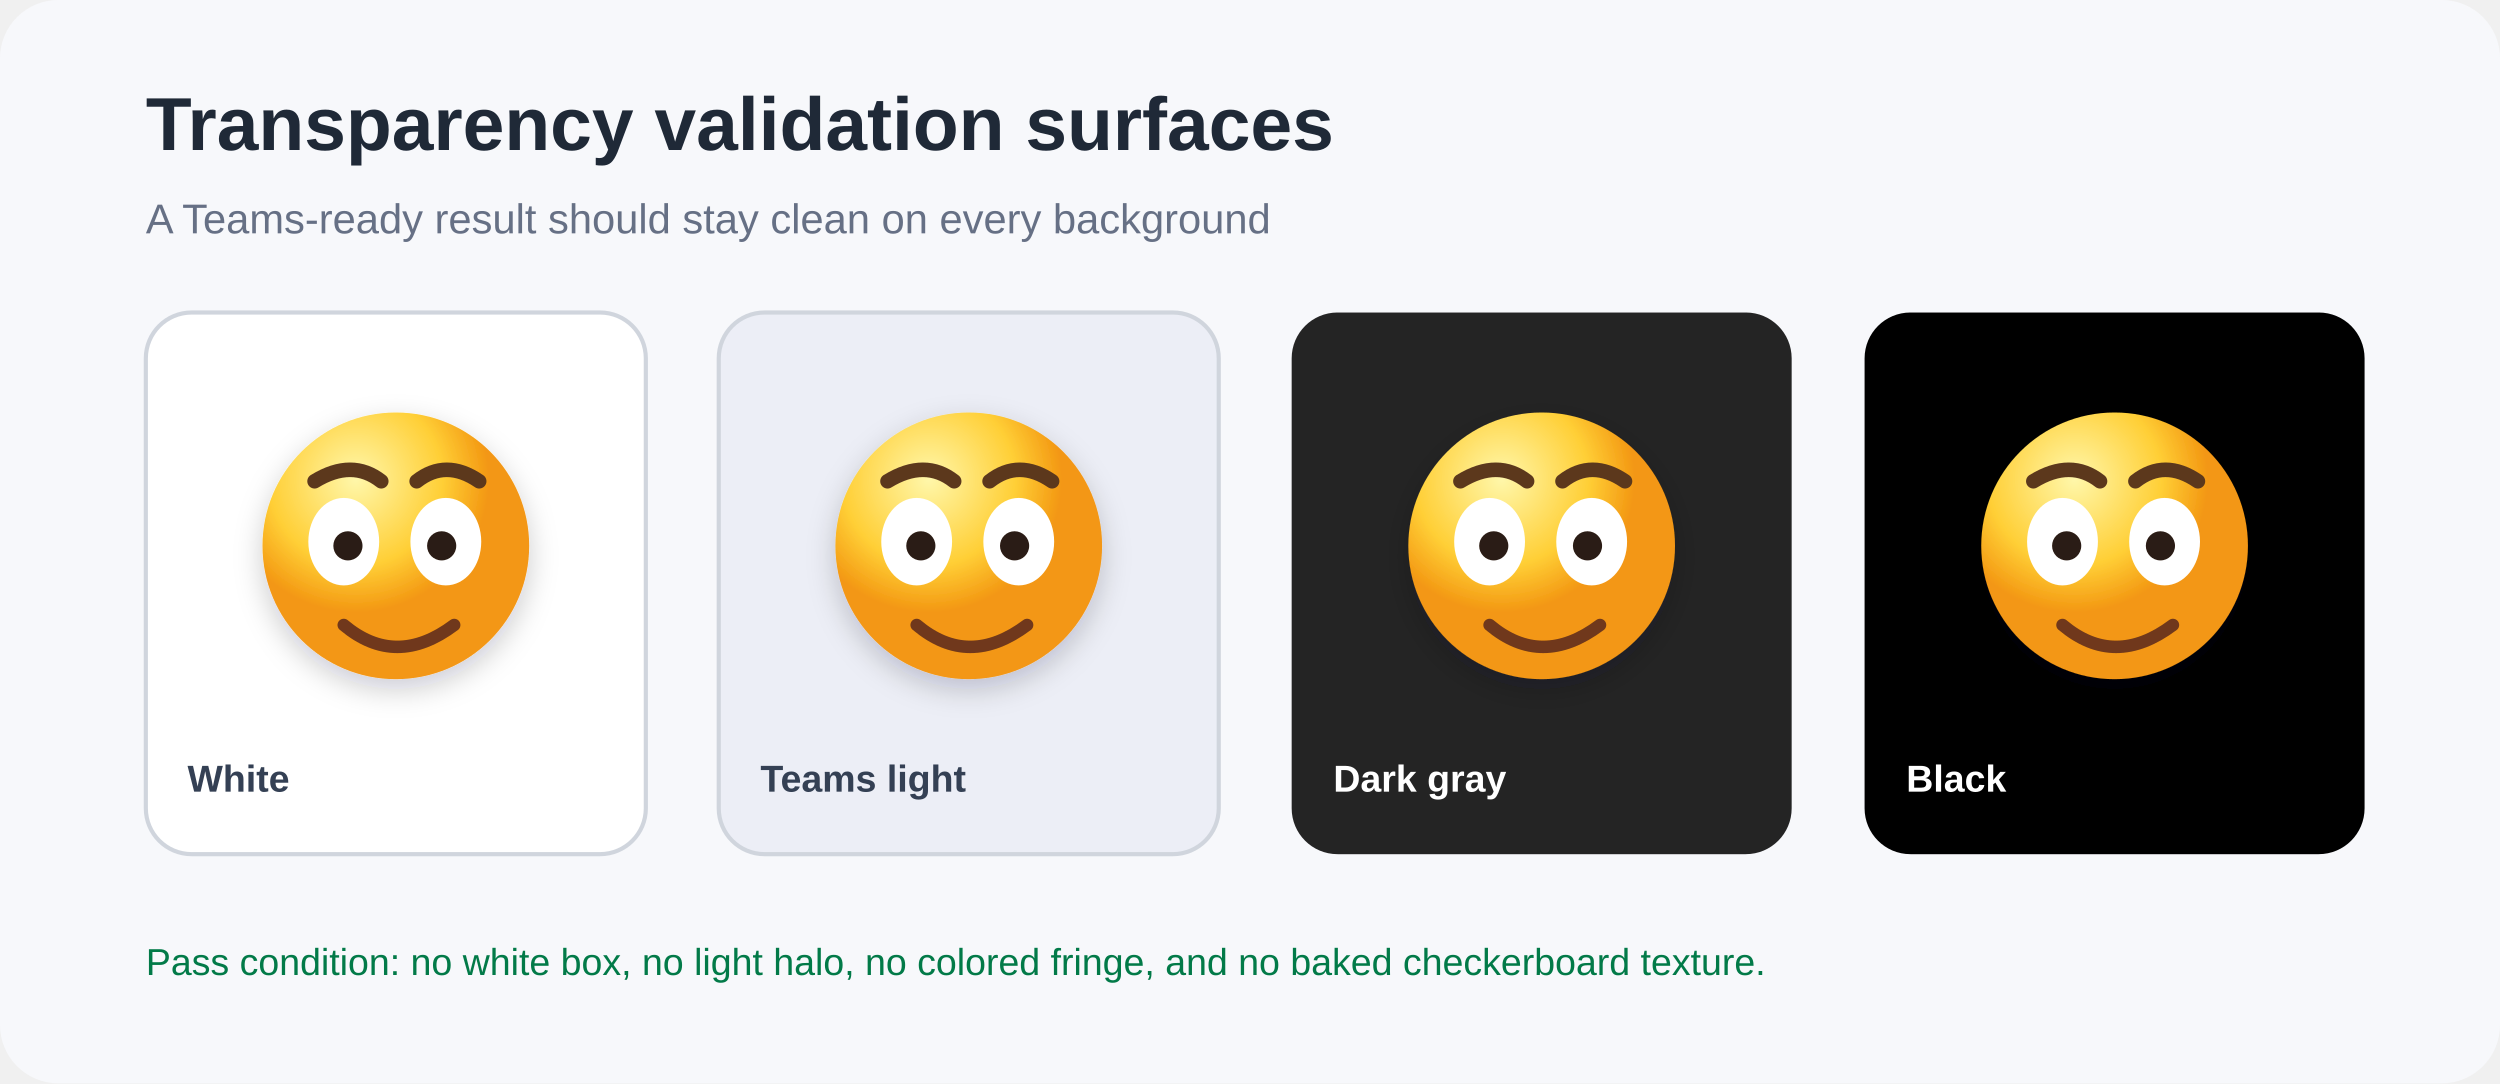
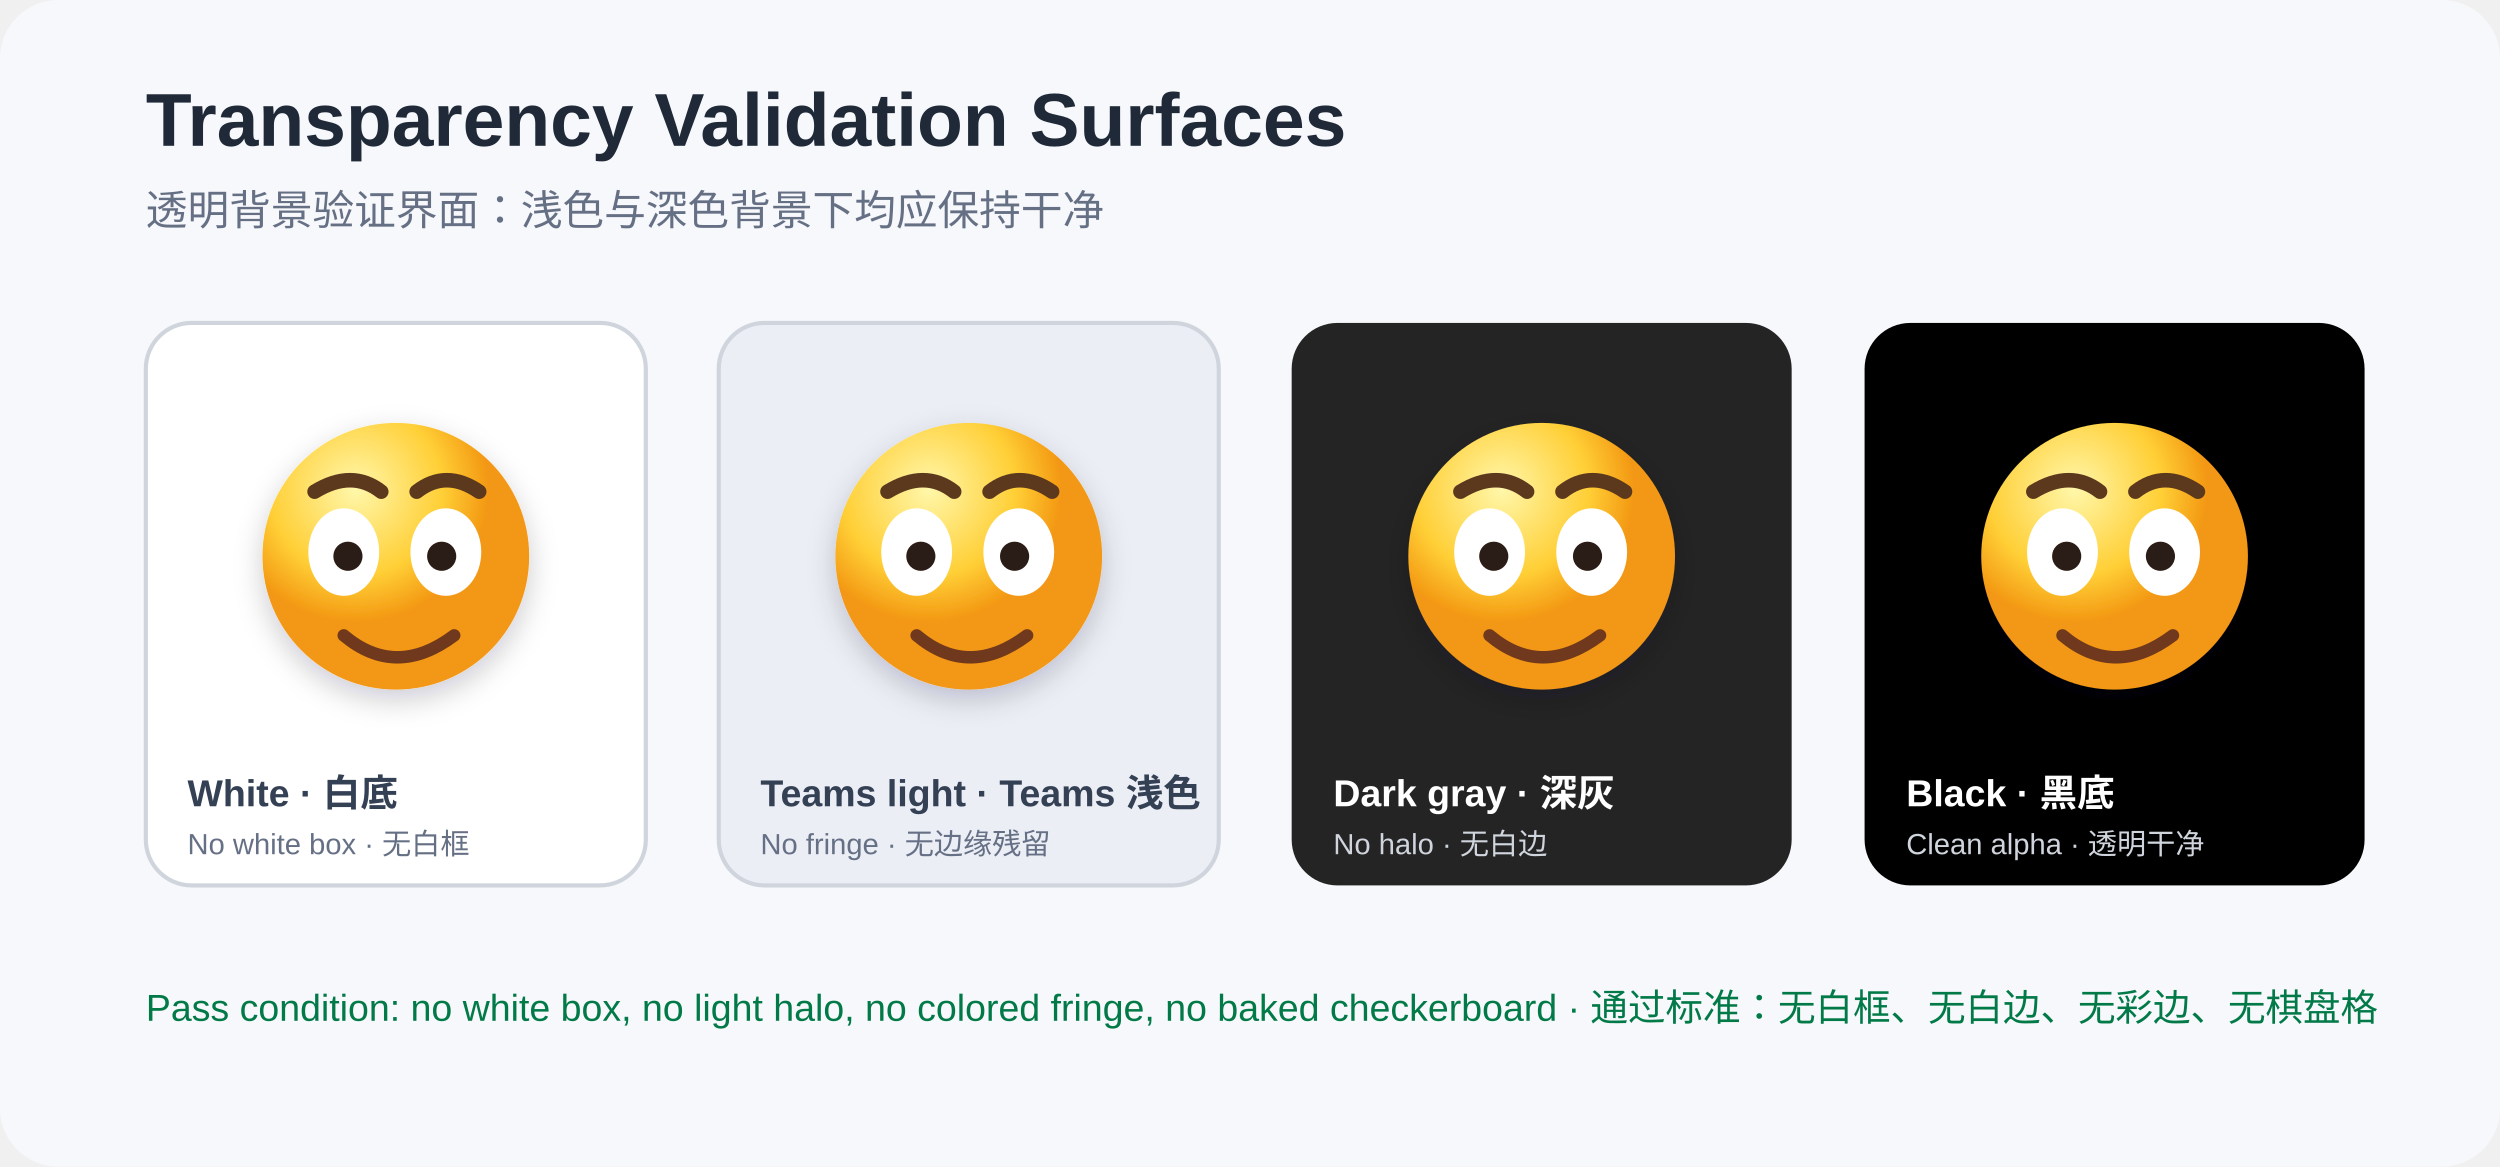
- <svg xmlns="http://www.w3.org/2000/svg" width="1200" height="520" viewBox="0 0 1200 520" role="img" aria-labelledby="title desc">
+ <svg xmlns="http://www.w3.org/2000/svg" width="1200" height="560" viewBox="0 0 1200 560" role="img" aria-labelledby="title desc">
  <defs>
    <radialGradient id="face" cx="35%" cy="25%">
      <stop stop-color="#fff7aa" />
      <stop offset=".65" stop-color="#ffcf36" />
      <stop offset="1" stop-color="#f39712" />
    </radialGradient>
    <filter id="shadow" x="-20%" y="-20%" width="140%" height="140%">
      <feDropShadow dx="0" dy="5" stdDeviation="7" flood-color="#101828" flood-opacity=".20" />
    </filter>
  </defs>
-   <rect width="1200" height="520" rx="28" fill="#f7f8fb" />
-   <text x="70" y="72" font-family="Arial, sans-serif" font-size="36" font-weight="700" fill="#1f2937">Transparency validation surfaces</text>
-   <text x="70" y="112" font-family="Arial, sans-serif" font-size="20" fill="#667085">A Teams-ready result should stay clean on every background</text>
-   <g transform="translate(70 150)">
+   <rect width="1200" height="560" rx="28" fill="#f7f8fb" />
+   <text x="70" y="70" font-family="Arial, 'Microsoft YaHei', sans-serif" font-size="36" font-weight="700" fill="#1f2937">Transparency Validation Surfaces</text>
+   <text x="70" y="108" font-family="Arial, 'Microsoft YaHei', sans-serif" font-size="20" fill="#667085">透明背景验证界面：浅色与深色背景下均应保持干净</text>
+   <g transform="translate(70 155)">
    <g>
-       <rect width="240" height="260" rx="22" fill="#ffffff" stroke="#d0d5dd" stroke-width="2" />
-       <text x="20" y="230" font-family="Arial, sans-serif" font-size="18" font-weight="700" fill="#344054">White</text>
+       <rect width="240" height="270" rx="22" fill="#ffffff" stroke="#d0d5dd" stroke-width="2" />
+       <text x="20" y="232" font-family="Arial, 'Microsoft YaHei', sans-serif" font-size="18" font-weight="700" fill="#344054">White · 白底</text>
+       <text x="20" y="255" font-family="Arial, 'Microsoft YaHei', sans-serif" font-size="14" fill="#667085">No white box · 无白框</text>
    </g>
    <g transform="translate(275)">
-       <rect width="240" height="260" rx="22" fill="#eceef6" stroke="#d0d5dd" stroke-width="2" />
-       <text x="20" y="230" font-family="Arial, sans-serif" font-size="18" font-weight="700" fill="#344054">Teams light</text>
+       <rect width="240" height="270" rx="22" fill="#eceef6" stroke="#d0d5dd" stroke-width="2" />
+       <text x="20" y="232" font-family="Arial, 'Microsoft YaHei', sans-serif" font-size="18" font-weight="700" fill="#344054">Teams light · Teams 浅色</text>
+       <text x="20" y="255" font-family="Arial, 'Microsoft YaHei', sans-serif" font-size="14" fill="#667085">No fringe · 无边缘残留</text>
    </g>
    <g transform="translate(550)">
-       <rect width="240" height="260" rx="22" fill="#242424" />
-       <text x="20" y="230" font-family="Arial, sans-serif" font-size="18" font-weight="700" fill="#ffffff">Dark gray</text>
+       <rect width="240" height="270" rx="22" fill="#242424" />
+       <text x="20" y="232" font-family="Arial, 'Microsoft YaHei', sans-serif" font-size="18" font-weight="700" fill="#ffffff">Dark gray · 深灰</text>
+       <text x="20" y="255" font-family="Arial, 'Microsoft YaHei', sans-serif" font-size="14" fill="#d0d5dd">No halo · 无白边</text>
    </g>
    <g transform="translate(825)">
-       <rect width="240" height="260" rx="22" fill="#000000" />
-       <text x="20" y="230" font-family="Arial, sans-serif" font-size="18" font-weight="700" fill="#ffffff">Black</text>
+       <rect width="240" height="270" rx="22" fill="#000000" />
+       <text x="20" y="232" font-family="Arial, 'Microsoft YaHei', sans-serif" font-size="18" font-weight="700" fill="#ffffff">Black · 黑底</text>
+       <text x="20" y="255" font-family="Arial, 'Microsoft YaHei', sans-serif" font-size="14" fill="#d0d5dd">Clean alpha · 透明干净</text>
    </g>
    <g transform="translate(50 42)" filter="url(#shadow)">
      <circle cx="70" cy="70" r="64" fill="url(#face)" />
      <path d="M31 39 Q49 28 63 39 M80 39 Q94 28 110 39" fill="none" stroke="#5b371e" stroke-width="7" stroke-linecap="round" />
      <ellipse cx="45" cy="68" rx="17" ry="21" fill="#fff" />
      <ellipse cx="94" cy="68" rx="17" ry="21" fill="#fff" />
      <circle cx="47" cy="70" r="7" fill="#2b1b12" />
      <circle cx="92" cy="70" r="7" fill="#2b1b12" />
      <path d="M45 108 Q70 129 98 108" fill="none" stroke="#6f381b" stroke-width="6" stroke-linecap="round" />
    </g>
    <g transform="translate(325 42)" filter="url(#shadow)">
      <circle cx="70" cy="70" r="64" fill="url(#face)" />
      <path d="M31 39 Q49 28 63 39 M80 39 Q94 28 110 39" fill="none" stroke="#5b371e" stroke-width="7" stroke-linecap="round" />
      <ellipse cx="45" cy="68" rx="17" ry="21" fill="#fff" />
      <ellipse cx="94" cy="68" rx="17" ry="21" fill="#fff" />
      <circle cx="47" cy="70" r="7" fill="#2b1b12" />
      <circle cx="92" cy="70" r="7" fill="#2b1b12" />
      <path d="M45 108 Q70 129 98 108" fill="none" stroke="#6f381b" stroke-width="6" stroke-linecap="round" />
    </g>
    <g transform="translate(600 42)" filter="url(#shadow)">
      <circle cx="70" cy="70" r="64" fill="url(#face)" />
      <path d="M31 39 Q49 28 63 39 M80 39 Q94 28 110 39" fill="none" stroke="#5b371e" stroke-width="7" stroke-linecap="round" />
      <ellipse cx="45" cy="68" rx="17" ry="21" fill="#fff" />
      <ellipse cx="94" cy="68" rx="17" ry="21" fill="#fff" />
      <circle cx="47" cy="70" r="7" fill="#2b1b12" />
      <circle cx="92" cy="70" r="7" fill="#2b1b12" />
      <path d="M45 108 Q70 129 98 108" fill="none" stroke="#6f381b" stroke-width="6" stroke-linecap="round" />
    </g>
    <g transform="translate(875 42)" filter="url(#shadow)">
      <circle cx="70" cy="70" r="64" fill="url(#face)" />
      <path d="M31 39 Q49 28 63 39 M80 39 Q94 28 110 39" fill="none" stroke="#5b371e" stroke-width="7" stroke-linecap="round" />
      <ellipse cx="45" cy="68" rx="17" ry="21" fill="#fff" />
      <ellipse cx="94" cy="68" rx="17" ry="21" fill="#fff" />
      <circle cx="47" cy="70" r="7" fill="#2b1b12" />
      <circle cx="92" cy="70" r="7" fill="#2b1b12" />
      <path d="M45 108 Q70 129 98 108" fill="none" stroke="#6f381b" stroke-width="6" stroke-linecap="round" />
    </g>
  </g>
-   <text x="70" y="468" font-family="Arial, sans-serif" font-size="18" fill="#027a48">Pass condition: no white box, no light halo, no colored fringe, and no baked checkerboard texture.</text>
+   <text x="70" y="490" font-family="Arial, 'Microsoft YaHei', sans-serif" font-size="18" fill="#027a48">Pass condition: no white box, no light halo, no colored fringe, no baked checkerboard · 通过标准：无白框、无白边、无彩边、无棋盘格</text>
</svg>
